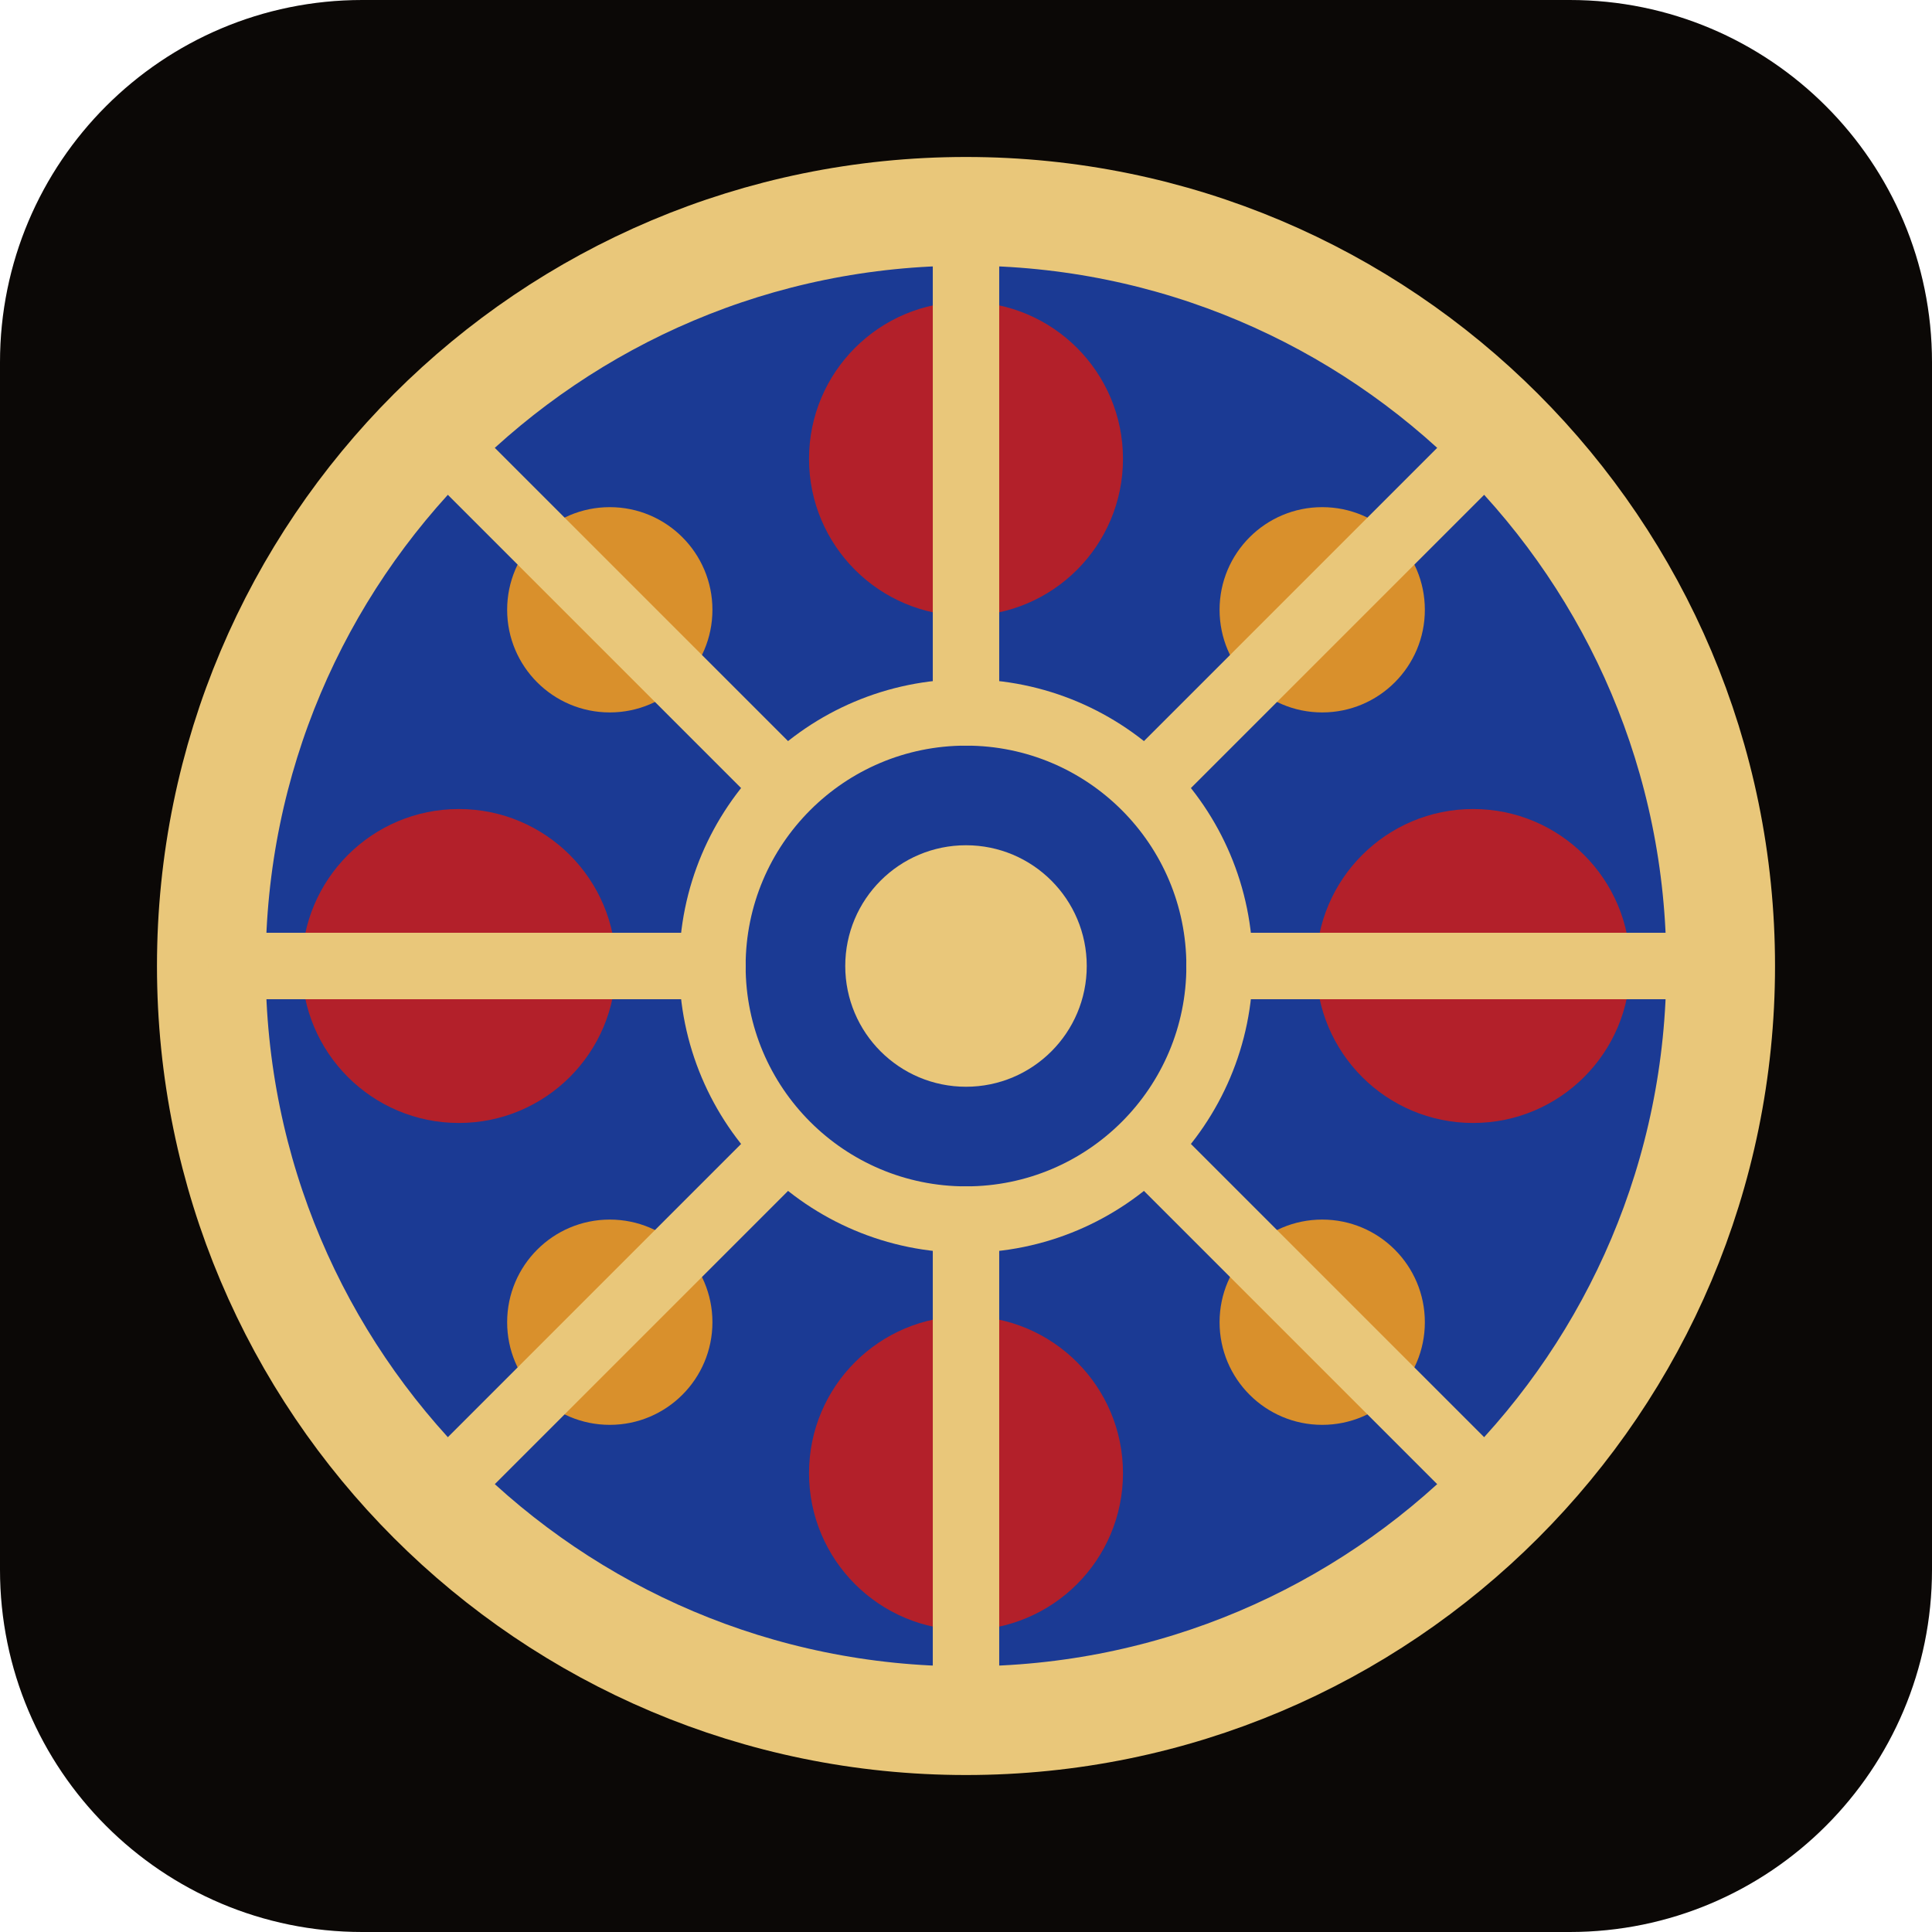
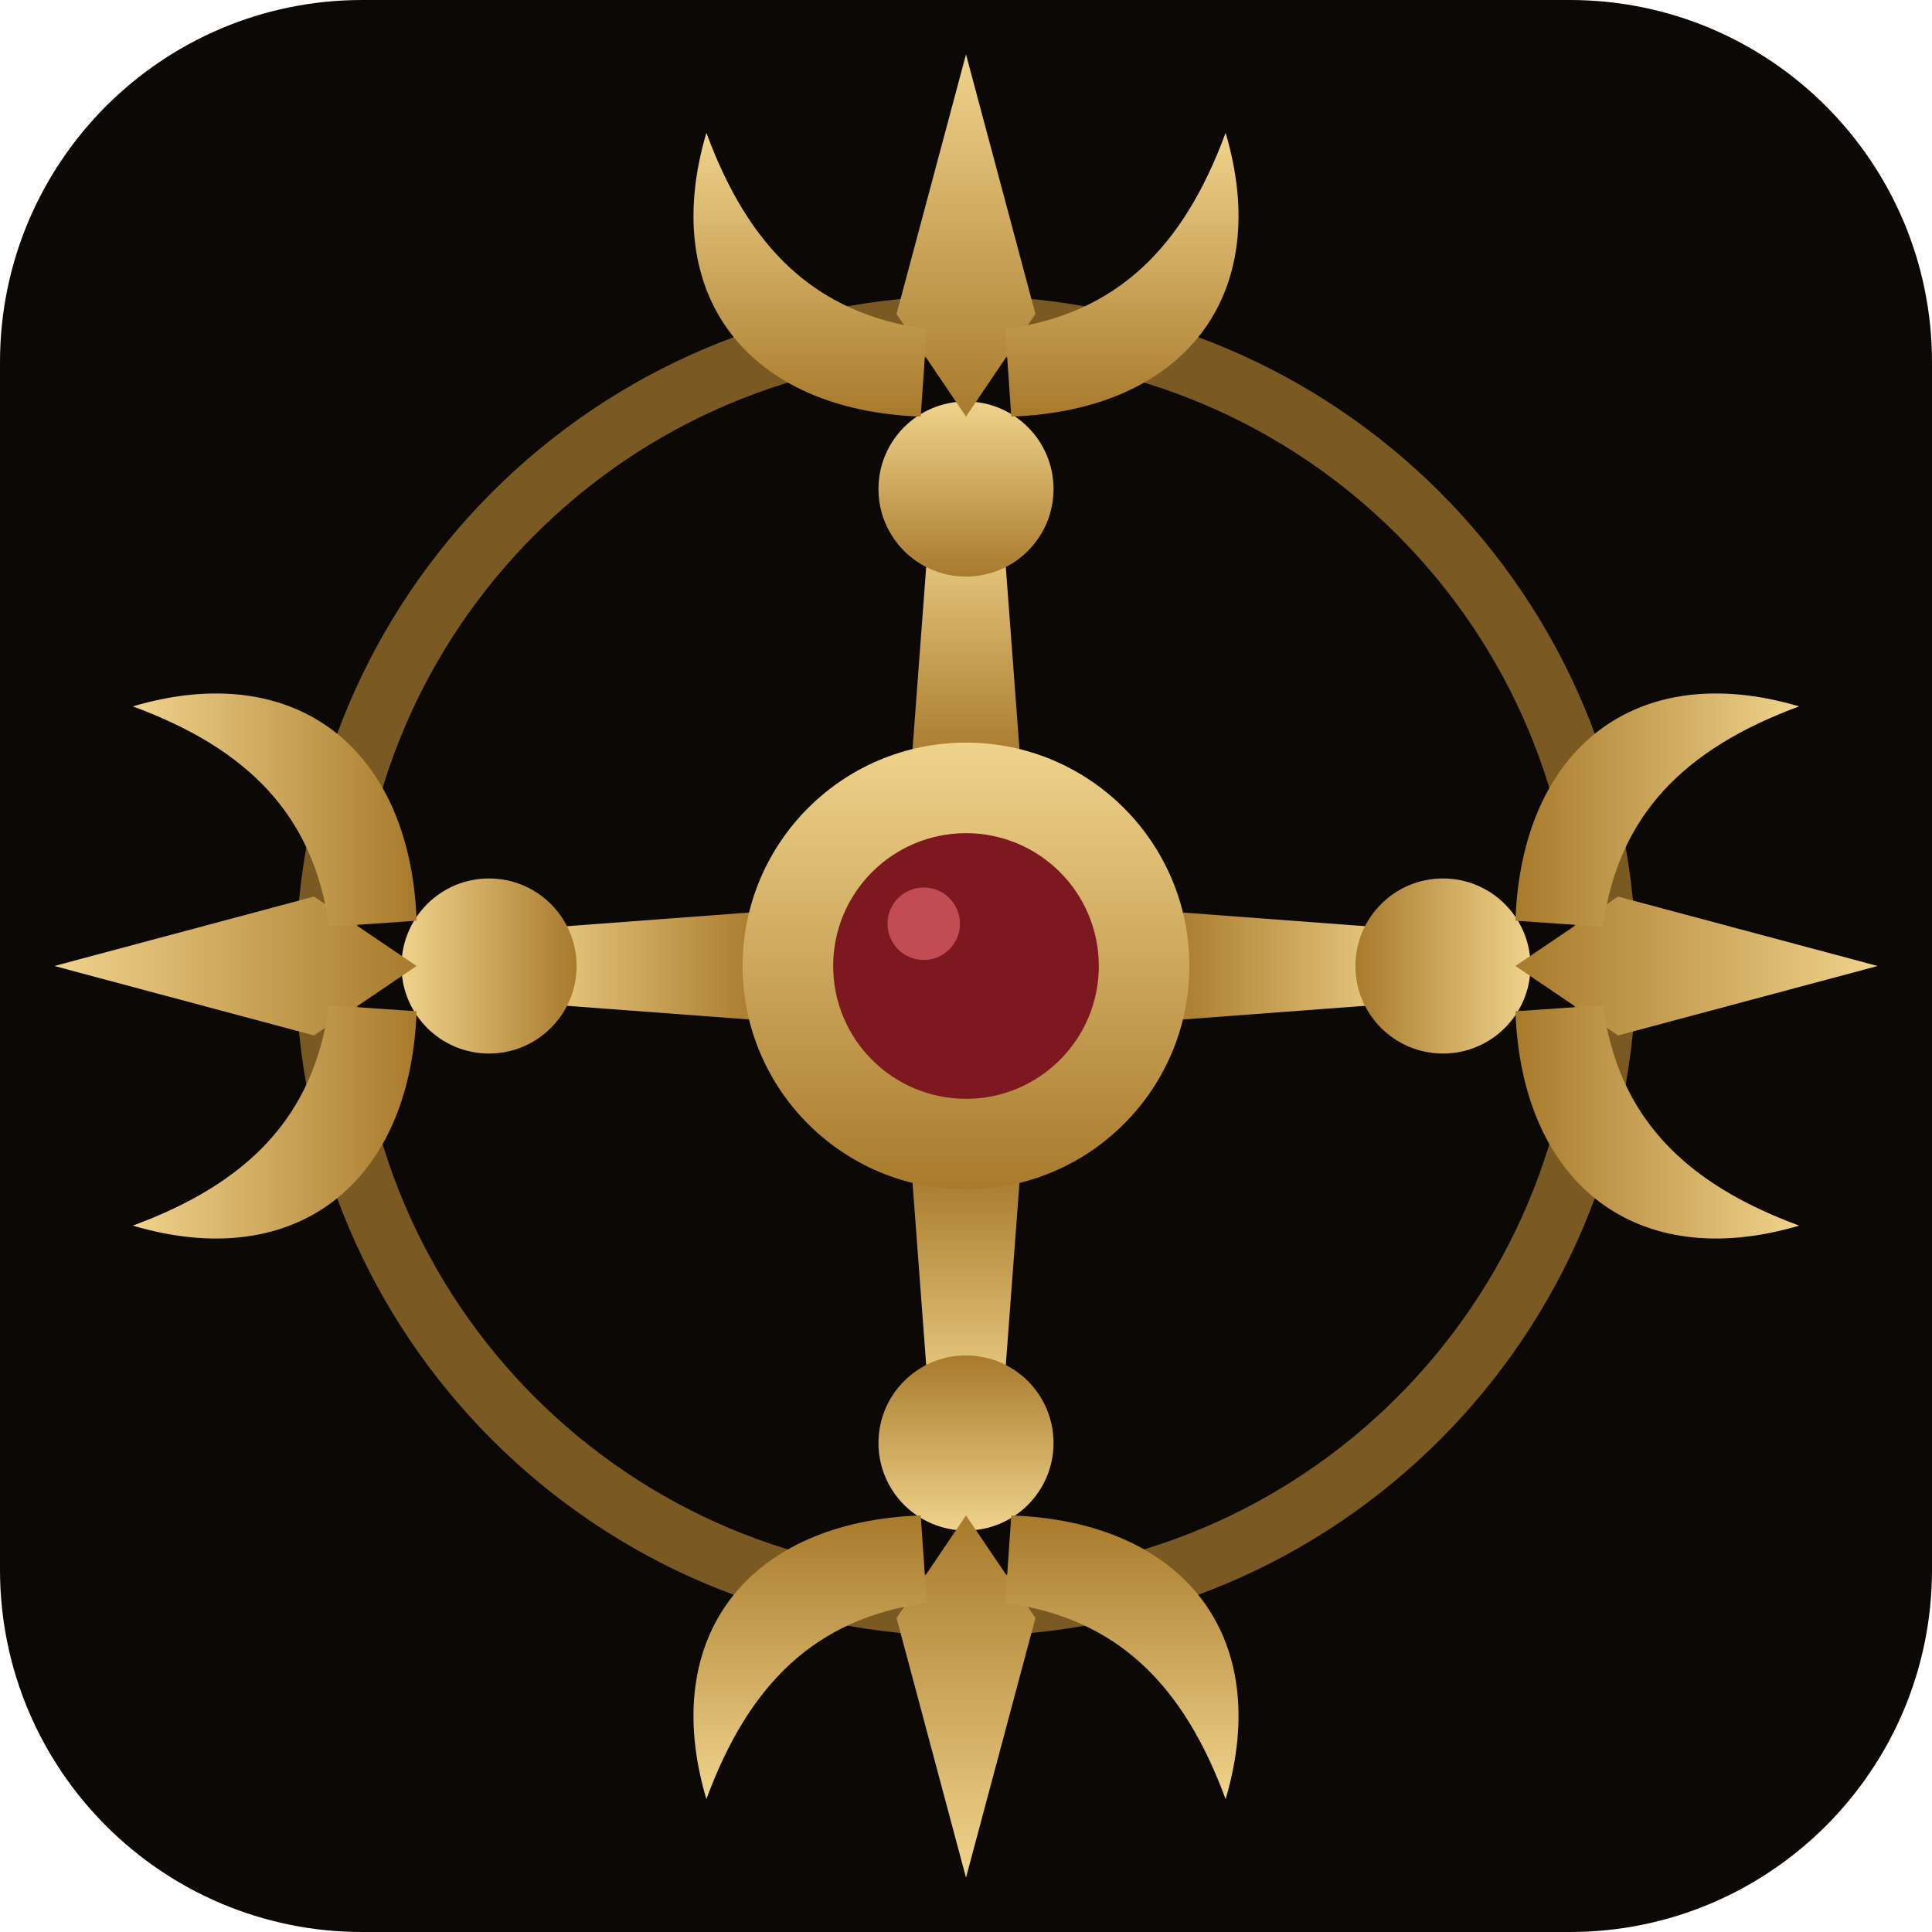
- <svg xmlns="http://www.w3.org/2000/svg" viewBox="0 0 32 32">
+ <svg xmlns="http://www.w3.org/2000/svg" xmlns:xlink="http://www.w3.org/1999/xlink" viewBox="0 0 32 32">
+   <defs>
+     <linearGradient id="g" x1="0" y1="0" x2="0" y2="1">
+       <stop offset="0" stop-color="#f0d38c" />
+       <stop offset="1" stop-color="#a87a2c" />
+     </linearGradient>
+     <g id="arm" fill="url(#g)">
+       <path d="M15.1 12.6 L15.4 8.6 H16.6 L16.9 12.6 Z" />
+       <circle cx="16" cy="8.1" r="1.45" />
+       <path d="M16 0.9 L17.15 5.2 L16 6.9 L14.85 5.2 Z" />
+       <path d="M15.25 6.9 C12.4 6.8 10.9 4.9 11.7 2.2 C12.4 4.1 13.5 5.2 15.35 5.45 Z" />
+       <path d="M16.75 6.9 C19.6 6.8 21.1 4.9 20.3 2.2 C19.6 4.1 18.5 5.2 16.65 5.45 Z" />
+     </g>
+   </defs>
  <rect width="32" height="32" rx="6" fill="#0b0806" />
-   <circle cx="16" cy="16" r="12.5" fill="#1b3a94" />
-   <g fill="#b3202a">
-     <circle cx="16" cy="7.6" r="2.6" />
-     <circle cx="24.4" cy="16" r="2.6" />
-     <circle cx="16" cy="24.4" r="2.6" />
-     <circle cx="7.6" cy="16" r="2.6" />
-   </g>
-   <g fill="#d9902c">
-     <circle cx="21.9" cy="10.1" r="1.7" />
-     <circle cx="21.9" cy="21.9" r="1.7" />
-     <circle cx="10.1" cy="21.9" r="1.7" />
-     <circle cx="10.1" cy="10.1" r="1.7" />
-   </g>
-   <g stroke="#e9c77a" stroke-width="1.1" fill="none" stroke-linecap="round">
-     <circle cx="16" cy="16" r="12.5" stroke-width="1.8" />
-     <circle cx="16" cy="16" r="4.2" />
-     <path d="M16 11.8V4M16 20.2V28M11.8 16H4M20.2 16H28M19 13l5.5-5.5M13 19l-5.5 5.5M13 13L7.5 7.5M19 19l5.5 5.5" />
-   </g>
-   <circle cx="16" cy="16" r="2" fill="#e9c77a" />
+   <circle cx="16" cy="16" r="10.6" fill="none" stroke="#7a5a22" stroke-width="1" />
+   <use xlink:href="#arm" />
+   <use xlink:href="#arm" transform="rotate(90 16 16)" />
+   <use xlink:href="#arm" transform="rotate(180 16 16)" />
+   <use xlink:href="#arm" transform="rotate(270 16 16)" />
+   <circle cx="16" cy="16" r="3.7" fill="url(#g)" />
+   <circle cx="16" cy="16" r="2.2" fill="#7d1820" />
+   <circle cx="15.3" cy="15.3" r="0.6" fill="#e0636a" opacity=".7" />
</svg>
